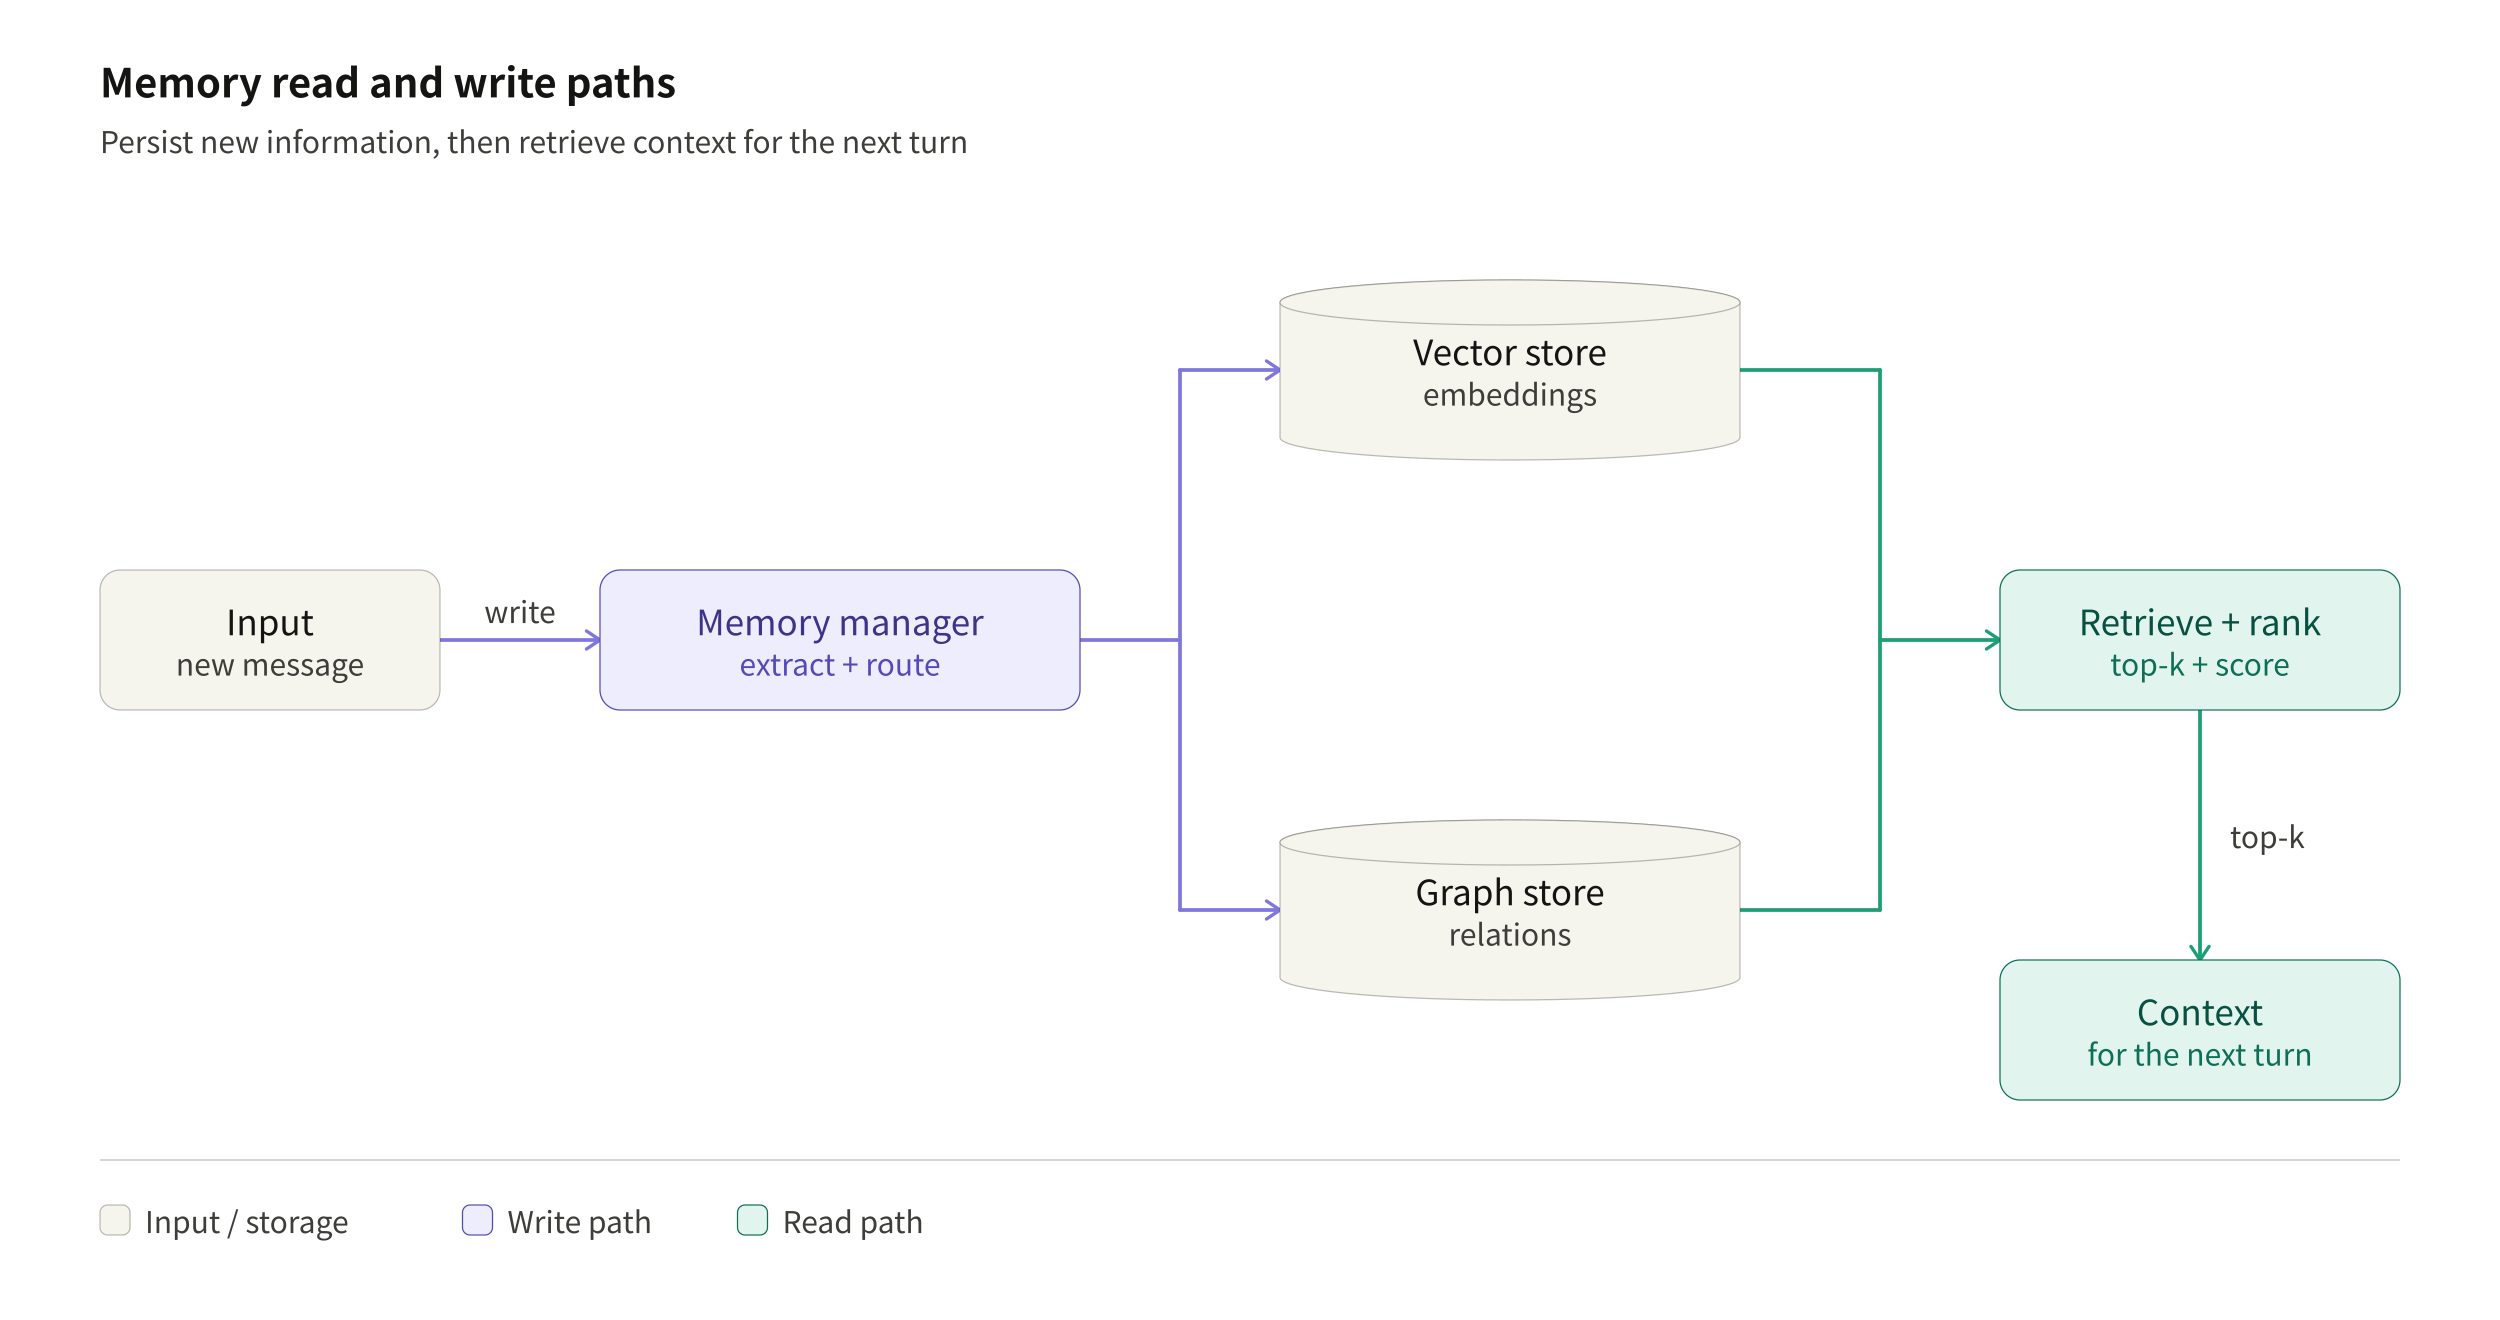
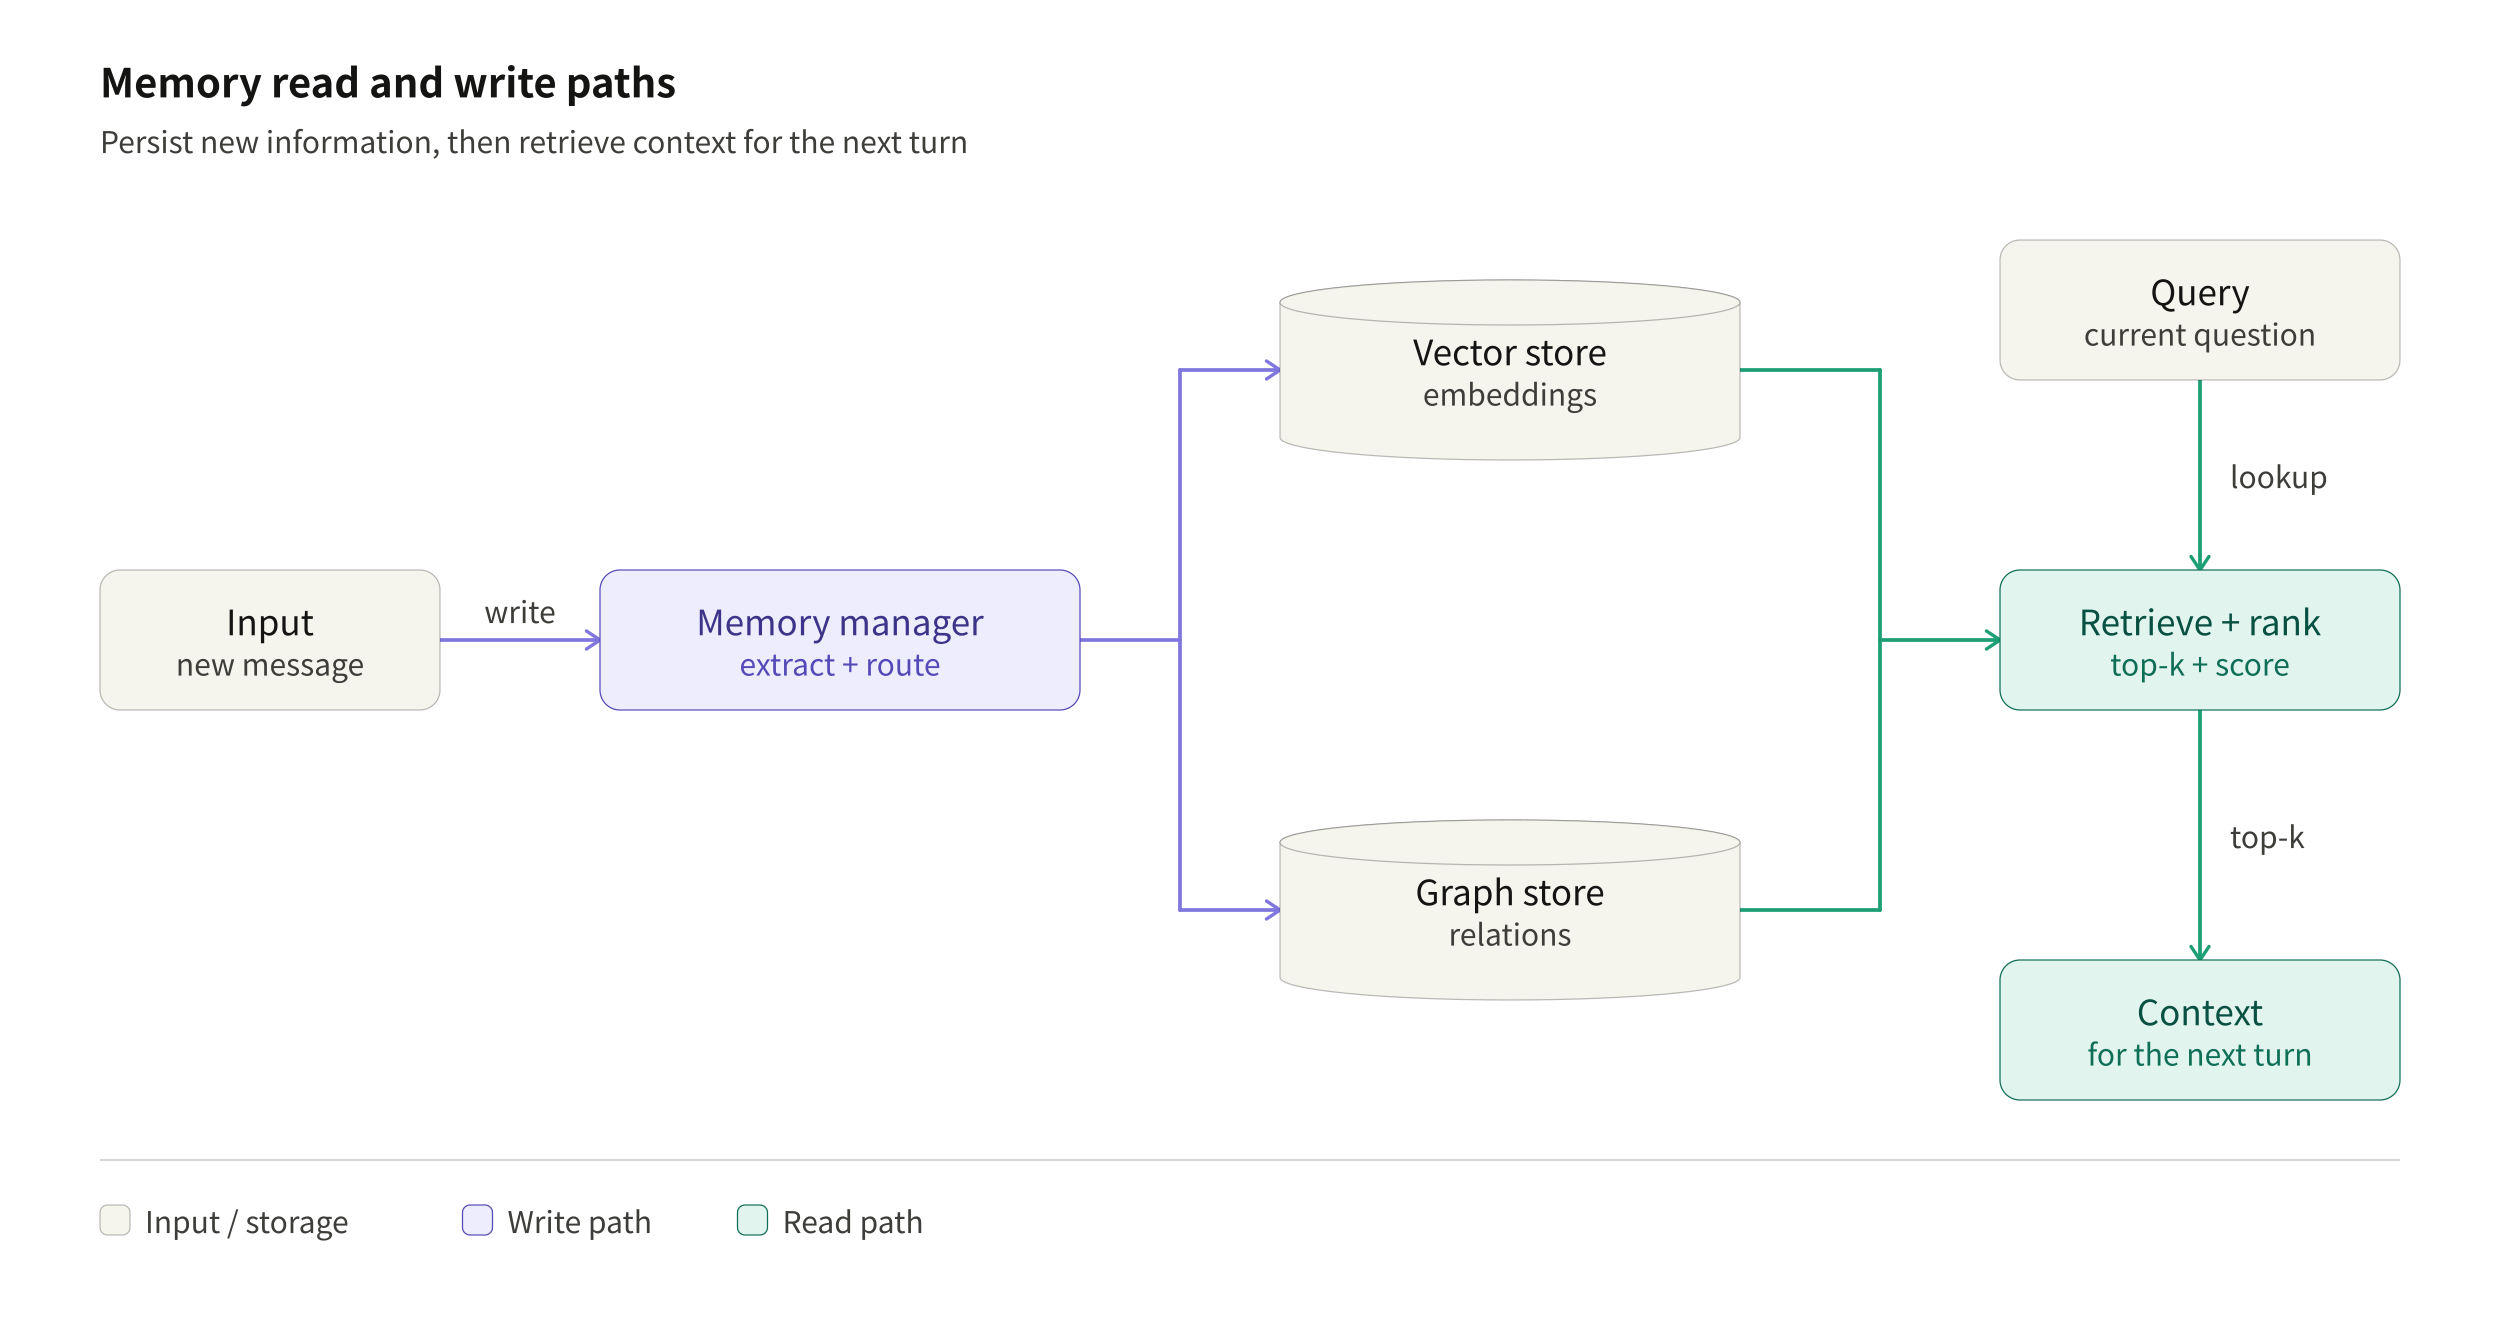
<svg xmlns="http://www.w3.org/2000/svg" viewBox="0 0 1000 528" width="1000" height="528" role="img">
  <style>text { font-family: 'Anthropic Sans', -apple-system, BlinkMacSystemFont, 'Segoe UI', 'PingFang SC', 'Microsoft YaHei', 'Hiragino Sans GB', 'Noto Sans CJK SC', sans-serif; }</style>
  <defs>
    <marker id="arrow" viewBox="0 0 10 10" refX="8" refY="5" markerWidth="6" markerHeight="6" orient="auto-start-reverse">
      <path d="M2 1L8 5L2 9" fill="none" stroke="context-stroke" stroke-width="1.5" stroke-linecap="round" stroke-linejoin="round" />
    </marker>
  </defs>
  <rect data-role="background" width="1000" height="528" fill="#FFFFFF" />
  <line data-role="connector" x1="176" y1="256" x2="240" y2="256" stroke="#7F77DD" stroke-width="1.5" stroke-linecap="round" marker-end="url(#arrow)" />
  <path data-role="connector" d="M432 256 L472 256" fill="none" stroke="#7F77DD" stroke-width="1.5" stroke-linecap="round" stroke-linejoin="round" />
  <path data-role="connector" d="M472 148 L472 364" fill="none" stroke="#7F77DD" stroke-width="1.5" stroke-linecap="round" stroke-linejoin="round" />
  <line data-role="connector" x1="472" y1="148" x2="512" y2="148" stroke="#7F77DD" stroke-width="1.5" stroke-linecap="round" marker-end="url(#arrow)" />
  <path data-role="connector" d="M696 148 L752 148" fill="none" stroke="#1D9E75" stroke-width="1.5" stroke-linecap="round" stroke-linejoin="round" />
  <line data-role="connector" x1="472" y1="364" x2="512" y2="364" stroke="#7F77DD" stroke-width="1.5" stroke-linecap="round" marker-end="url(#arrow)" />
  <path data-role="connector" d="M696 364 L752 364" fill="none" stroke="#1D9E75" stroke-width="1.5" stroke-linecap="round" stroke-linejoin="round" />
  <path data-role="connector" d="M752 148 L752 364" fill="none" stroke="#1D9E75" stroke-width="1.5" stroke-linecap="round" stroke-linejoin="round" />
  <line data-role="connector" x1="752" y1="256" x2="800" y2="256" stroke="#1D9E75" stroke-width="1.5" stroke-linecap="round" marker-end="url(#arrow)" />
+   <line data-role="connector" x1="880" y1="152" x2="880" y2="228" stroke="#1D9E75" stroke-width="1.5" stroke-linecap="round" marker-end="url(#arrow)" />
  <line data-role="connector" x1="880" y1="284" x2="880" y2="384" stroke="#1D9E75" stroke-width="1.5" stroke-linecap="round" marker-end="url(#arrow)" />
  <rect data-role="node" x="40" y="228" width="136" height="56" rx="8" fill="#F5F4ED" stroke="rgba(31,30,29,0.3)" stroke-width="0.5" />
  <rect data-role="node" x="240" y="228" width="192" height="56" rx="8" fill="#EEEDFE" stroke="#534AB7" stroke-width="0.5" />
  <path data-role="node" d="M 512 121 A 92 9 0 0 1 696 121 L 696 175 A 92 9 0 0 1 512 175 Z" fill="#F5F4ED" stroke="rgba(31,30,29,0.3)" stroke-width="0.5" />
  <ellipse data-role="node-part" cx="604" cy="121" rx="92" ry="9" fill="#F5F4ED" stroke="rgba(31,30,29,0.3)" stroke-width="0.5" />
  <path data-role="node" d="M 512 337 A 92 9 0 0 1 696 337 L 696 391 A 92 9 0 0 1 512 391 Z" fill="#F5F4ED" stroke="rgba(31,30,29,0.3)" stroke-width="0.5" />
  <ellipse data-role="node-part" cx="604" cy="337" rx="92" ry="9" fill="#F5F4ED" stroke="rgba(31,30,29,0.3)" stroke-width="0.5" />
+   <rect data-role="node" x="800" y="96" width="160" height="56" rx="8" fill="#F5F4ED" stroke="rgba(31,30,29,0.3)" stroke-width="0.5" />
  <rect data-role="node" x="800" y="228" width="160" height="56" rx="8" fill="#E1F5EE" stroke="#0F6E56" stroke-width="0.5" />
  <rect data-role="node" x="800" y="384" width="160" height="56" rx="8" fill="#E1F5EE" stroke="#0F6E56" stroke-width="0.5" />
  <text data-role="node-text" x="108" y="248" text-anchor="middle" dominant-baseline="central" font-size="14" font-weight="500" fill="#141413">Input</text>
  <text data-role="node-text" x="108" y="265" text-anchor="middle" dominant-baseline="central" font-size="12" fill="#3D3D3A">new message</text>
  <text data-role="node-text" x="336" y="248" text-anchor="middle" dominant-baseline="central" font-size="14" font-weight="500" fill="#3C3489">Memory manager</text>
  <text data-role="node-text" x="336" y="265" text-anchor="middle" dominant-baseline="central" font-size="12" fill="#534AB7">extract + route</text>
  <text data-role="node-text" x="604" y="140" text-anchor="middle" dominant-baseline="central" font-size="14" font-weight="500" fill="#141413">Vector store</text>
  <text data-role="node-text" x="604" y="157" text-anchor="middle" dominant-baseline="central" font-size="12" fill="#3D3D3A">embeddings</text>
  <text data-role="node-text" x="604" y="356" text-anchor="middle" dominant-baseline="central" font-size="14" font-weight="500" fill="#141413">Graph store</text>
  <text data-role="node-text" x="604" y="373" text-anchor="middle" dominant-baseline="central" font-size="12" fill="#3D3D3A">relations</text>
+   <text data-role="node-text" x="880" y="116" text-anchor="middle" dominant-baseline="central" font-size="14" font-weight="500" fill="#141413">Query</text>
+   <text data-role="node-text" x="880" y="133" text-anchor="middle" dominant-baseline="central" font-size="12" fill="#3D3D3A">current question</text>
  <text data-role="node-text" x="880" y="248" text-anchor="middle" dominant-baseline="central" font-size="14" font-weight="500" fill="#085041">Retrieve + rank</text>
  <text data-role="node-text" x="880" y="265" text-anchor="middle" dominant-baseline="central" font-size="12" fill="#0F6E56">top-k + score</text>
  <text data-role="node-text" x="880" y="404" text-anchor="middle" dominant-baseline="central" font-size="14" font-weight="500" fill="#085041">Context</text>
  <text data-role="node-text" x="880" y="421" text-anchor="middle" dominant-baseline="central" font-size="12" fill="#0F6E56">for the next turn</text>
  <text data-role="diagram-title" x="40" y="32" text-anchor="start" dominant-baseline="central" font-size="16" font-weight="600" fill="#141413">Memory read and write paths</text>
  <text data-role="caption" x="40" y="56" text-anchor="start" dominant-baseline="central" font-size="12" font-weight="400" fill="#3D3D3A">Persist new information, then retrieve context for the next turn</text>
  <text data-role="arrow-label" x="208" y="244" text-anchor="middle" dominant-baseline="central" font-size="12" fill="#3D3D3A">write</text>
+   <text data-role="arrow-label" x="892" y="190" text-anchor="start" dominant-baseline="central" font-size="12" fill="#3D3D3A">lookup</text>
  <text data-role="arrow-label" x="892" y="334" text-anchor="start" dominant-baseline="central" font-size="12" fill="#3D3D3A">top-k</text>
  <line x1="40" y1="464" x2="960" y2="464" stroke="rgba(31,30,29,0.3)" stroke-width="0.5" />
  <rect x="40" y="482" width="12" height="12" rx="3" fill="#F5F4ED" stroke="rgba(31,30,29,0.3)" stroke-width="0.5" />
  <text data-role="legend-label" x="58" y="488" text-anchor="start" dominant-baseline="central" font-size="12" font-weight="400" fill="#3D3D3A">Input / storage</text>
  <rect x="185" y="482" width="12" height="12" rx="3" fill="#EEEDFE" stroke="#534AB7" stroke-width="0.5" />
  <text data-role="legend-label" x="203" y="488" text-anchor="start" dominant-baseline="central" font-size="12" font-weight="400" fill="#3D3D3A">Write path</text>
  <rect x="295" y="482" width="12" height="12" rx="3" fill="#E1F5EE" stroke="#0F6E56" stroke-width="0.5" />
  <text data-role="legend-label" x="313" y="488" text-anchor="start" dominant-baseline="central" font-size="12" font-weight="400" fill="#3D3D3A">Read path</text>
</svg>
